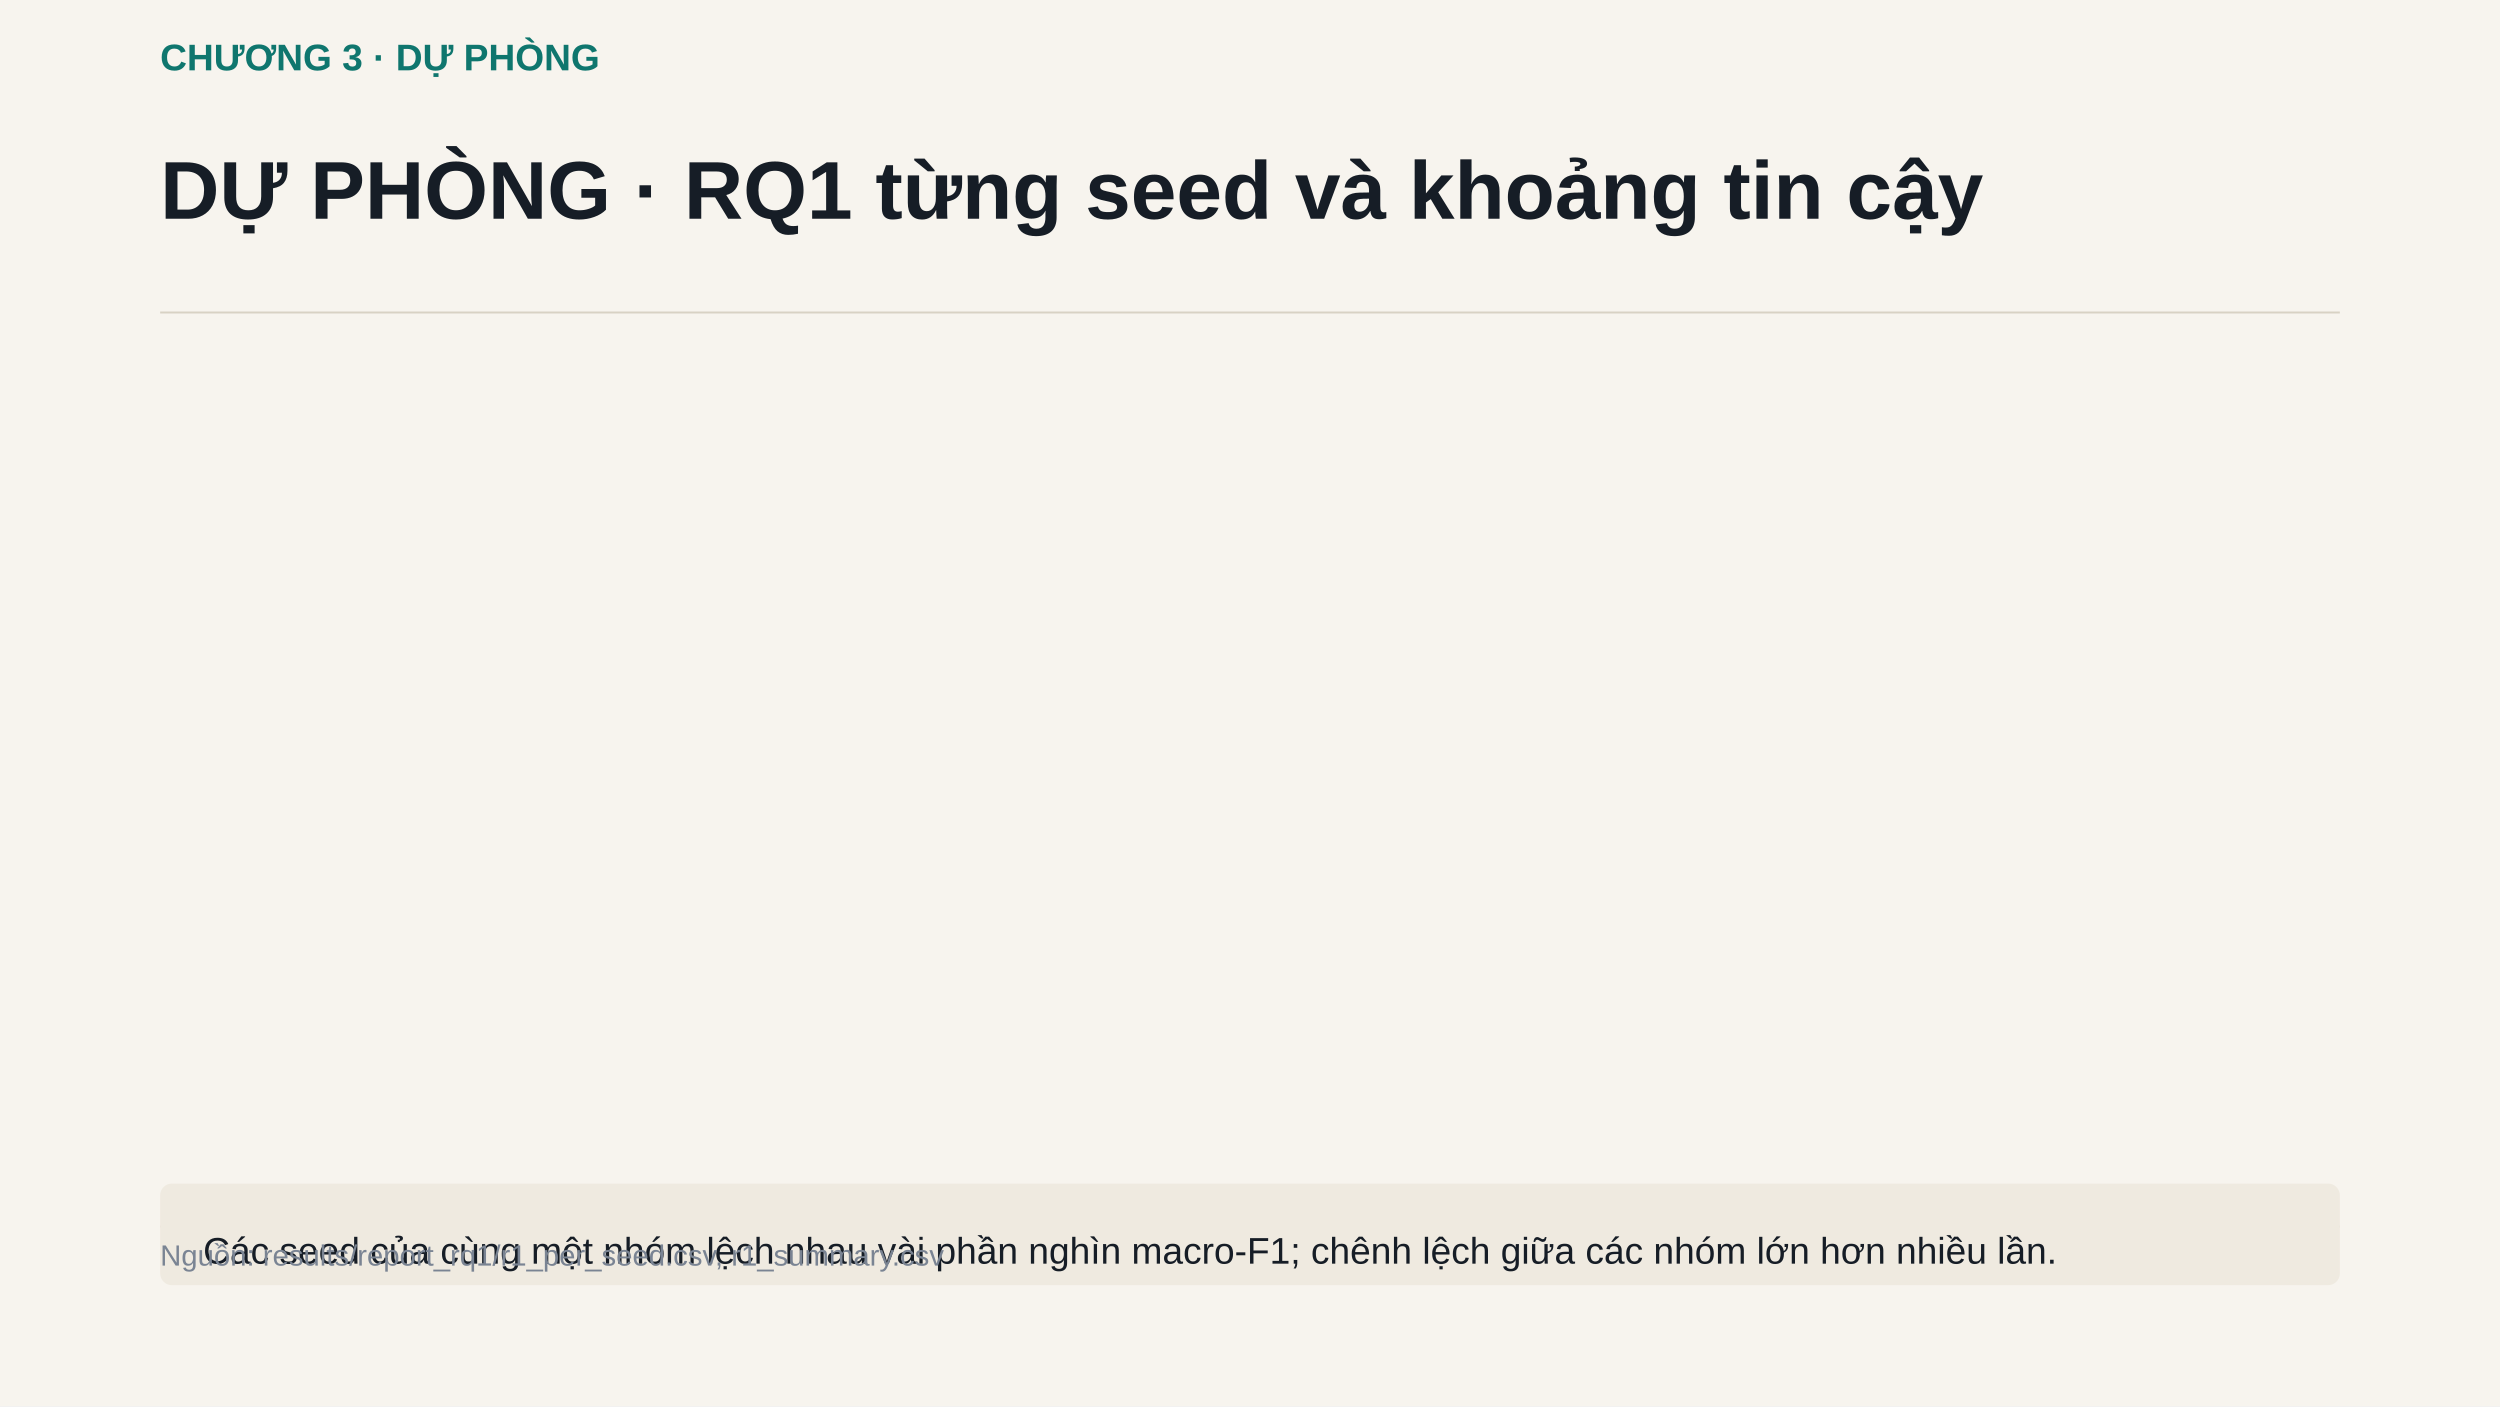
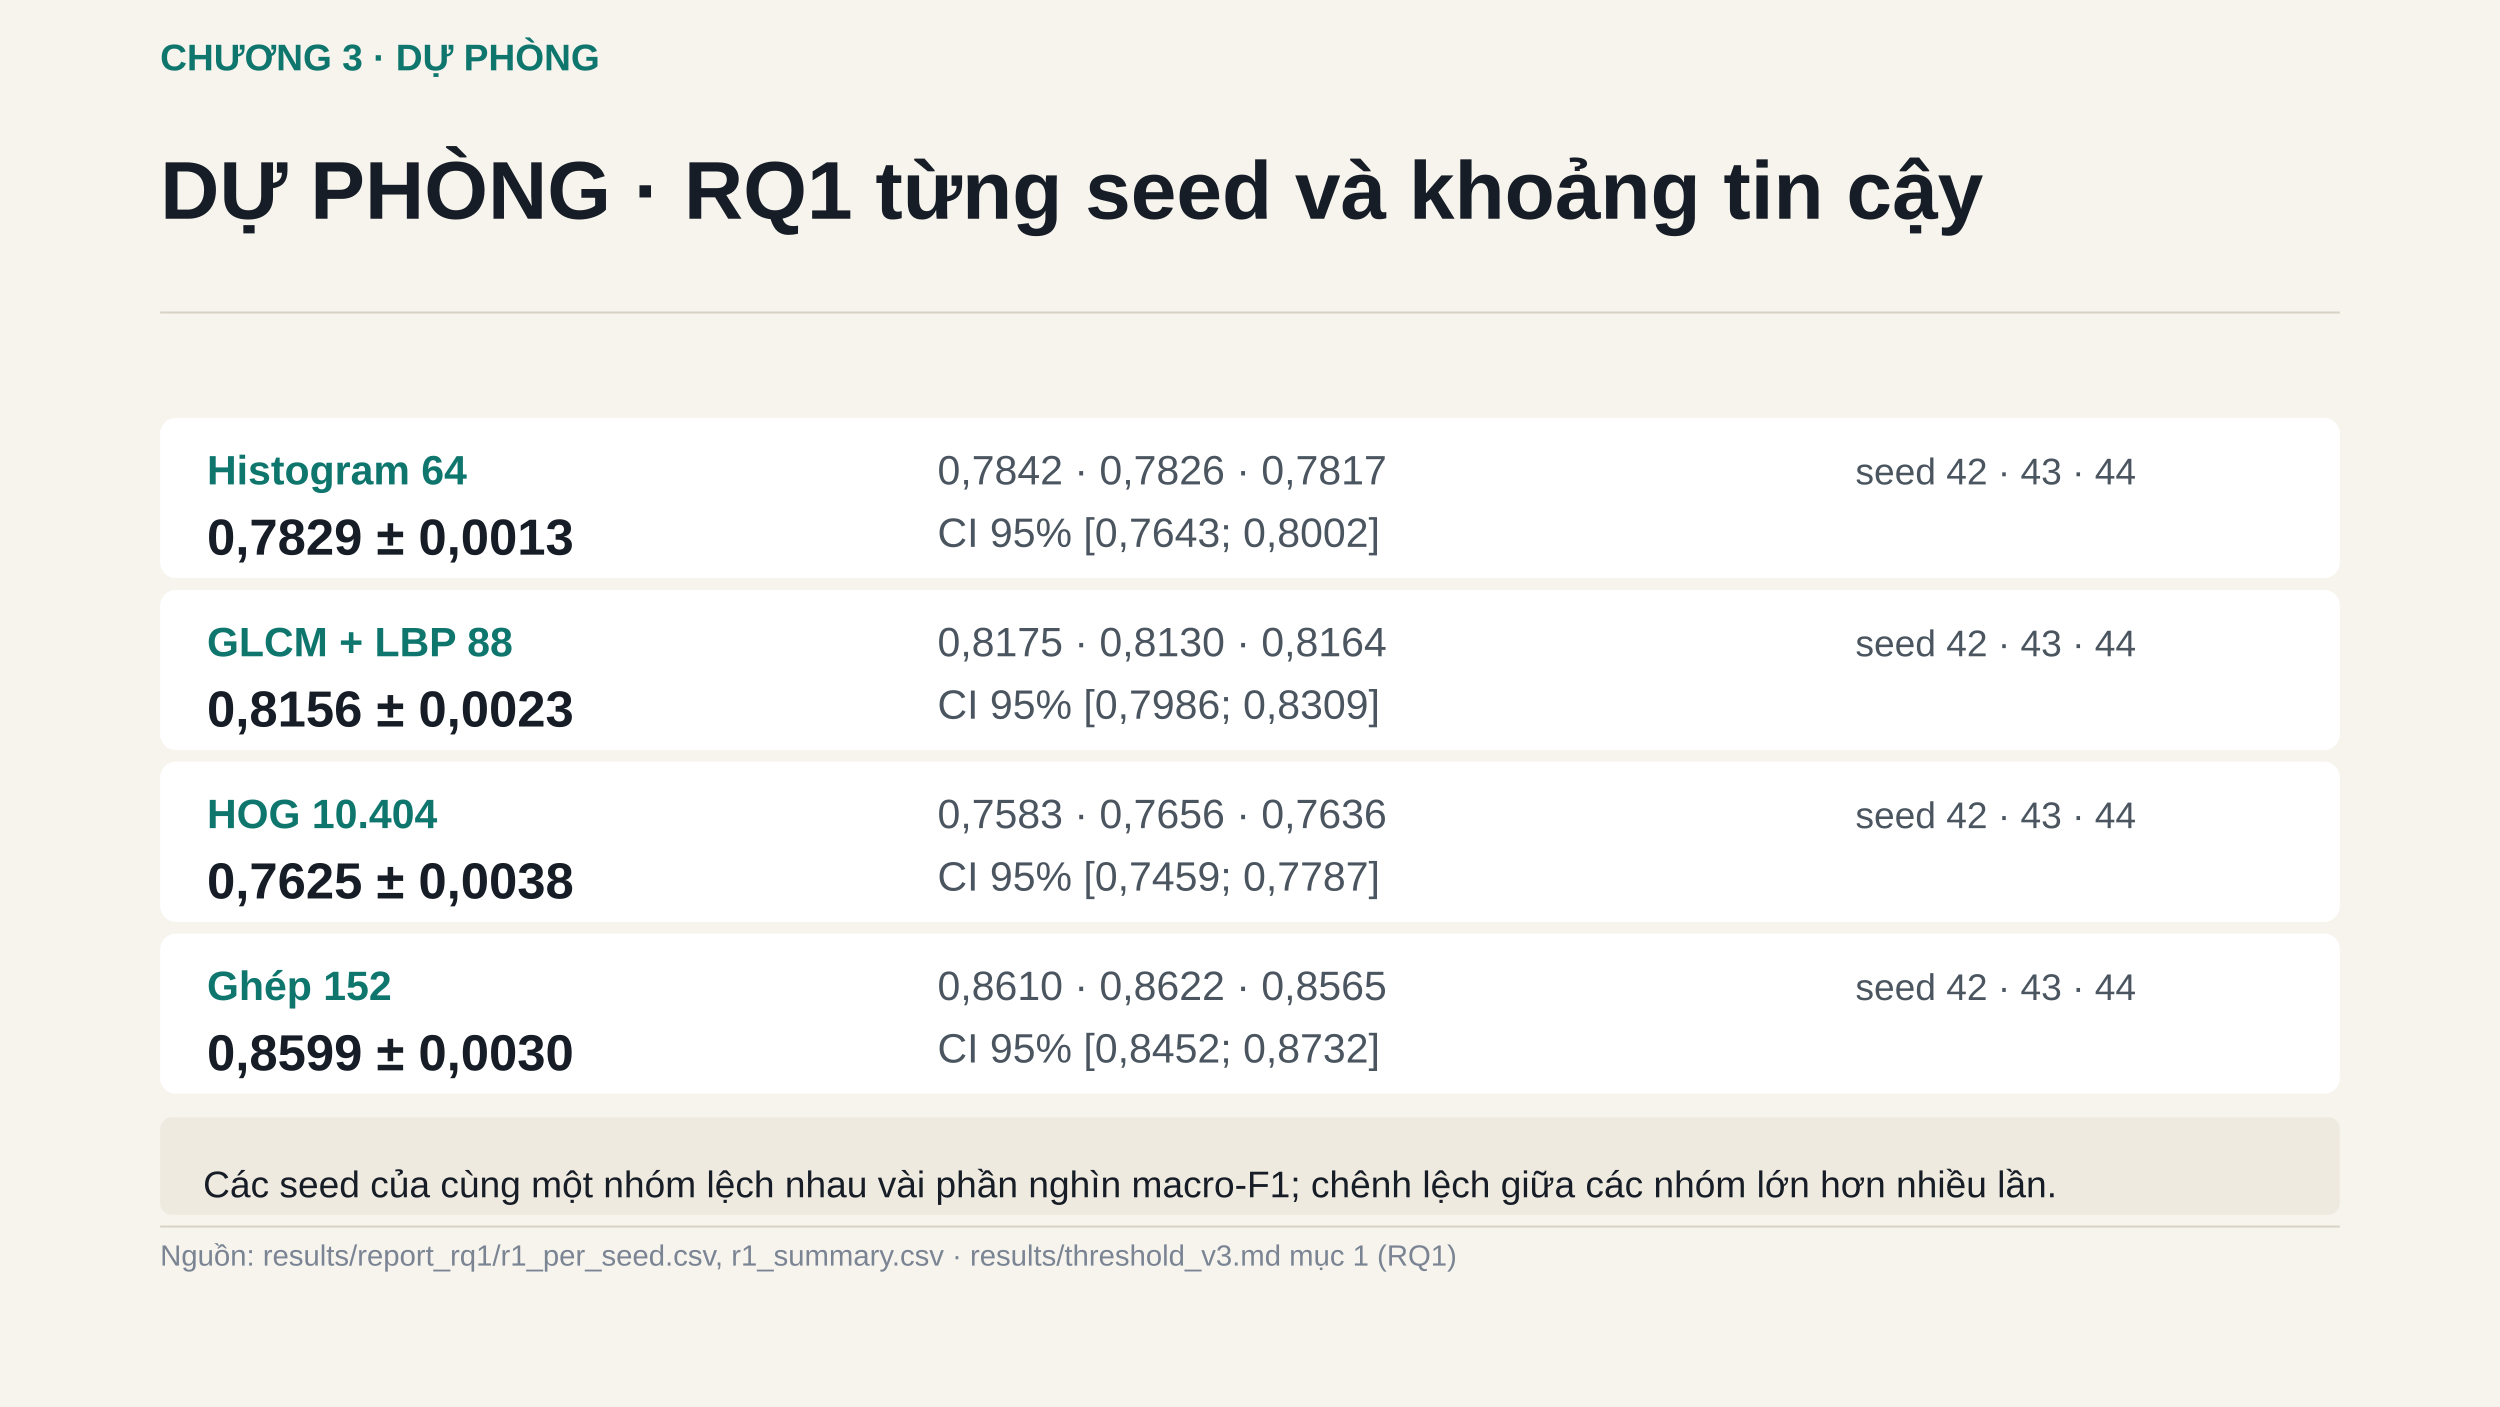
<svg xmlns="http://www.w3.org/2000/svg" width="1280" height="720" viewBox="0 0 1280 720" lang="vi-VN" font-family="Segoe UI, Arial, sans-serif" data-pptx-master="cxr_content_master" data-pptx-master-name="Nội dung CXR" data-pptx-layout="appendix" data-pptx-layout-name="Dự phòng">
  <rect id="master-background" x="0" y="0" width="1280" height="720" fill="#F7F4EE" data-pptx-layer="master" data-pptx-editable="false" />
  <line id="master-header-rule" x1="82" y1="160" x2="1198" y2="160" stroke="#D8D2C4" stroke-width="1" data-pptx-layer="master" data-pptx-editable="false" />
  <line id="master-footer-rule" x1="82" y1="628" x2="1198" y2="628" stroke="#D8D2C4" stroke-width="1" data-pptx-layer="master" data-pptx-editable="false" />
  <g id="b1-kicker" data-pptx-bounds="82 19 245 24">
    <text id="b1-kicker-text" x="82" y="36" font-size="19" fill="#0F766E" font-weight="700">
      <tspan x="82" y="36" fill="#0F766E" font-size="19">CHƯƠNG 3 · DỰ PHÒNG</tspan>
    </text>
  </g>
  <g id="title-slot" data-pptx-placeholder="title" data-pptx-idx="0" data-pptx-bounds="82 57 1116 97">
    <text id="b1-title-slot-carrier" x="82" y="112" font-size="42" fill="#161D26" data-pptx-carrier="true" font-weight="700">
      <tspan x="82">DỰ PHÒNG · RQ1 từng seed và khoảng tin cậy</tspan>
    </text>
  </g>
-   <g id="b1-note" data-pptx-bounds="82 606 1116 52">
-     <rect id="b1-note-card" x="82" y="606" width="1116" height="52" fill="#EFEAE0" rx="6" />
-     <g id="b1-note-text" data-pptx-bounds="104 630 993 24">
-       <text id="b1-note-text-text" x="104" y="647" font-size="19" fill="#161D26">
-         <tspan x="104" y="647" fill="#161D26" font-size="19">Các seed của cùng một nhóm lệch nhau vài phần nghìn macro-F1; chênh lệch giữa các nhóm lớn hơn nhiều lần.</tspan>
+   <g id="b1-grphist" data-pptx-bounds="82 214 1116 82">
+     <rect id="b1-grphist-card" x="82" y="214" width="1116" height="82" fill="#FFFFFF" rx="8" />
+     <g id="b1-grphist-name" data-pptx-bounds="106 229 144 27">
+       <text id="b1-grphist-name-text" x="106" y="248" font-size="21" fill="#0F766E" font-weight="700">
+         <tspan x="106" y="248" fill="#0F766E" font-size="21">Histogram 64</tspan>
+       </text>
+     </g>
+     <g id="b1-grphist-mean" data-pptx-bounds="106 261 209 33">
+       <text id="b1-grphist-mean-text" x="106" y="284" font-size="26" fill="#161D26" font-weight="700">
+         <tspan x="106" y="284" fill="#161D26" font-size="26">0,7829 ± 0,0013</tspan>
+       </text>
+     </g>
+     <g id="b1-grphist-seeds" data-pptx-bounds="480 229 230 27">
+       <text id="b1-grphist-seeds-text" x="480" y="248" font-size="21" fill="#4A5560">
+         <tspan x="480" y="248" fill="#4A5560" font-size="21">0,7842 · 0,7826 · 0,7817</tspan>
+       </text>
+     </g>
+     <g id="b1-grphist-ci" data-pptx-bounds="480 261 242 27">
+       <text id="b1-grphist-ci-text" x="480" y="280" font-size="21" fill="#4A5560">
+         <tspan x="480" y="280" fill="#4A5560" font-size="21">CI 95% [0,7643; 0,8002]</tspan>
+       </text>
+     </g>
+     <g id="b1-grphist-seed-label" data-pptx-bounds="950 231 145 24">
+       <text id="b1-grphist-seed-label-text" x="950" y="248" font-size="19" fill="#4A5560">
+         <tspan x="950" y="248" fill="#4A5560" font-size="19">seed 42 · 43 · 44</tspan>
+       </text>
+     </g>
+   </g>
+   <g id="b1-grpglcmlbp" data-pptx-bounds="82 302 1116 82">
+     <rect id="b1-grpglcmlbp-card" x="82" y="302" width="1116" height="82" fill="#FFFFFF" rx="8" />
+     <g id="b1-grpglcmlbp-name" data-pptx-bounds="106 317 172 27">
+       <text id="b1-grpglcmlbp-name-text" x="106" y="336" font-size="21" fill="#0F766E" font-weight="700">
+         <tspan x="106" y="336" fill="#0F766E" font-size="21">GLCM + LBP 88</tspan>
+       </text>
+     </g>
+     <g id="b1-grpglcmlbp-mean" data-pptx-bounds="106 349 209 33">
+       <text id="b1-grpglcmlbp-mean-text" x="106" y="372" font-size="26" fill="#161D26" font-weight="700">
+         <tspan x="106" y="372" fill="#161D26" font-size="26">0,8156 ± 0,0023</tspan>
+       </text>
+     </g>
+     <g id="b1-grpglcmlbp-seeds" data-pptx-bounds="480 317 230 27">
+       <text id="b1-grpglcmlbp-seeds-text" x="480" y="336" font-size="21" fill="#4A5560">
+         <tspan x="480" y="336" fill="#4A5560" font-size="21">0,8175 · 0,8130 · 0,8164</tspan>
+       </text>
+     </g>
+     <g id="b1-grpglcmlbp-ci" data-pptx-bounds="480 349 242 27">
+       <text id="b1-grpglcmlbp-ci-text" x="480" y="368" font-size="21" fill="#4A5560">
+         <tspan x="480" y="368" fill="#4A5560" font-size="21">CI 95% [0,7986; 0,8309]</tspan>
+       </text>
+     </g>
+     <g id="b1-grpglcmlbp-seed-label" data-pptx-bounds="950 319 145 24">
+       <text id="b1-grpglcmlbp-seed-label-text" x="950" y="336" font-size="19" fill="#4A5560">
+         <tspan x="950" y="336" fill="#4A5560" font-size="19">seed 42 · 43 · 44</tspan>
+       </text>
+     </g>
+   </g>
+   <g id="b1-grphog" data-pptx-bounds="82 390 1116 82">
+     <rect id="b1-grphog-card" x="82" y="390" width="1116" height="82" fill="#FFFFFF" rx="8" />
+     <g id="b1-grphog-name" data-pptx-bounds="106 405 134 27">
+       <text id="b1-grphog-name-text" x="106" y="424" font-size="21" fill="#0F766E" font-weight="700">
+         <tspan x="106" y="424" fill="#0F766E" font-size="21">HOG 10.404</tspan>
+       </text>
+     </g>
+     <g id="b1-grphog-mean" data-pptx-bounds="106 437 209 33">
+       <text id="b1-grphog-mean-text" x="106" y="460" font-size="26" fill="#161D26" font-weight="700">
+         <tspan x="106" y="460" fill="#161D26" font-size="26">0,7625 ± 0,0038</tspan>
+       </text>
+     </g>
+     <g id="b1-grphog-seeds" data-pptx-bounds="480 405 230 27">
+       <text id="b1-grphog-seeds-text" x="480" y="424" font-size="21" fill="#4A5560">
+         <tspan x="480" y="424" fill="#4A5560" font-size="21">0,7583 · 0,7656 · 0,7636</tspan>
+       </text>
+     </g>
+     <g id="b1-grphog-ci" data-pptx-bounds="480 437 242 27">
+       <text id="b1-grphog-ci-text" x="480" y="456" font-size="21" fill="#4A5560">
+         <tspan x="480" y="456" fill="#4A5560" font-size="21">CI 95% [0,7459; 0,7787]</tspan>
+       </text>
+     </g>
+     <g id="b1-grphog-seed-label" data-pptx-bounds="950 407 145 24">
+       <text id="b1-grphog-seed-label-text" x="950" y="424" font-size="19" fill="#4A5560">
+         <tspan x="950" y="424" fill="#4A5560" font-size="19">seed 42 · 43 · 44</tspan>
+       </text>
+     </g>
+   </g>
+   <g id="b1-grpghep" data-pptx-bounds="82 478 1116 82">
+     <rect id="b1-grpghep-card" x="82" y="478" width="1116" height="82" fill="#FFFFFF" rx="8" />
+     <g id="b1-grpghep-name" data-pptx-bounds="106 493 102 27">
+       <text id="b1-grpghep-name-text" x="106" y="512" font-size="21" fill="#0F766E" font-weight="700">
+         <tspan x="106" y="512" fill="#0F766E" font-size="21">Ghép 152</tspan>
+       </text>
+     </g>
+     <g id="b1-grpghep-mean" data-pptx-bounds="106 525 209 33">
+       <text id="b1-grpghep-mean-text" x="106" y="548" font-size="26" fill="#161D26" font-weight="700">
+         <tspan x="106" y="548" fill="#161D26" font-size="26">0,8599 ± 0,0030</tspan>
+       </text>
+     </g>
+     <g id="b1-grpghep-seeds" data-pptx-bounds="480 493 230 27">
+       <text id="b1-grpghep-seeds-text" x="480" y="512" font-size="21" fill="#4A5560">
+         <tspan x="480" y="512" fill="#4A5560" font-size="21">0,8610 · 0,8622 · 0,8565</tspan>
+       </text>
+     </g>
+     <g id="b1-grpghep-ci" data-pptx-bounds="480 525 242 27">
+       <text id="b1-grpghep-ci-text" x="480" y="544" font-size="21" fill="#4A5560">
+         <tspan x="480" y="544" fill="#4A5560" font-size="21">CI 95% [0,8452; 0,8732]</tspan>
+       </text>
+     </g>
+     <g id="b1-grpghep-seed-label" data-pptx-bounds="950 495 145 24">
+       <text id="b1-grpghep-seed-label-text" x="950" y="512" font-size="19" fill="#4A5560">
+         <tspan x="950" y="512" fill="#4A5560" font-size="19">seed 42 · 43 · 44</tspan>
+       </text>
+     </g>
+   </g>
+   <g id="b1-note" data-pptx-bounds="82 572 1116 50">
+     <rect id="b1-note-card" x="82" y="572" width="1116" height="50" fill="#EFEAE0" rx="6" />
+     <g id="b1-note-text" data-pptx-bounds="104 596 993 24">
+       <text id="b1-note-text-text" x="104" y="613" font-size="19" fill="#161D26">
+         <tspan x="104" y="613" fill="#161D26" font-size="19">Các seed của cùng một nhóm lệch nhau vài phần nghìn macro-F1; chênh lệch giữa các nhóm lớn hơn nhiều lần.</tspan>
      </text>
    </g>
  </g>
  <g id="footer-slot" data-pptx-placeholder="footer" data-pptx-idx="1" data-pptx-bounds="82 634 900 24">
    <text id="b1-footer-carrier-carrier" x="82" y="648" font-size="15" fill="#7A8493" data-pptx-carrier="true">
-       <tspan x="82" y="648" fill="#7A8493" font-size="15">Nguồn: results/report_rq1/r1_per_seed.csv, r1_summary.csv</tspan>
+       <tspan x="82" y="648" fill="#7A8493" font-size="15">Nguồn: results/report_rq1/r1_per_seed.csv, r1_summary.csv · results/threshold_v3.md mục 1 (RQ1)</tspan>
    </text>
  </g>
</svg>
